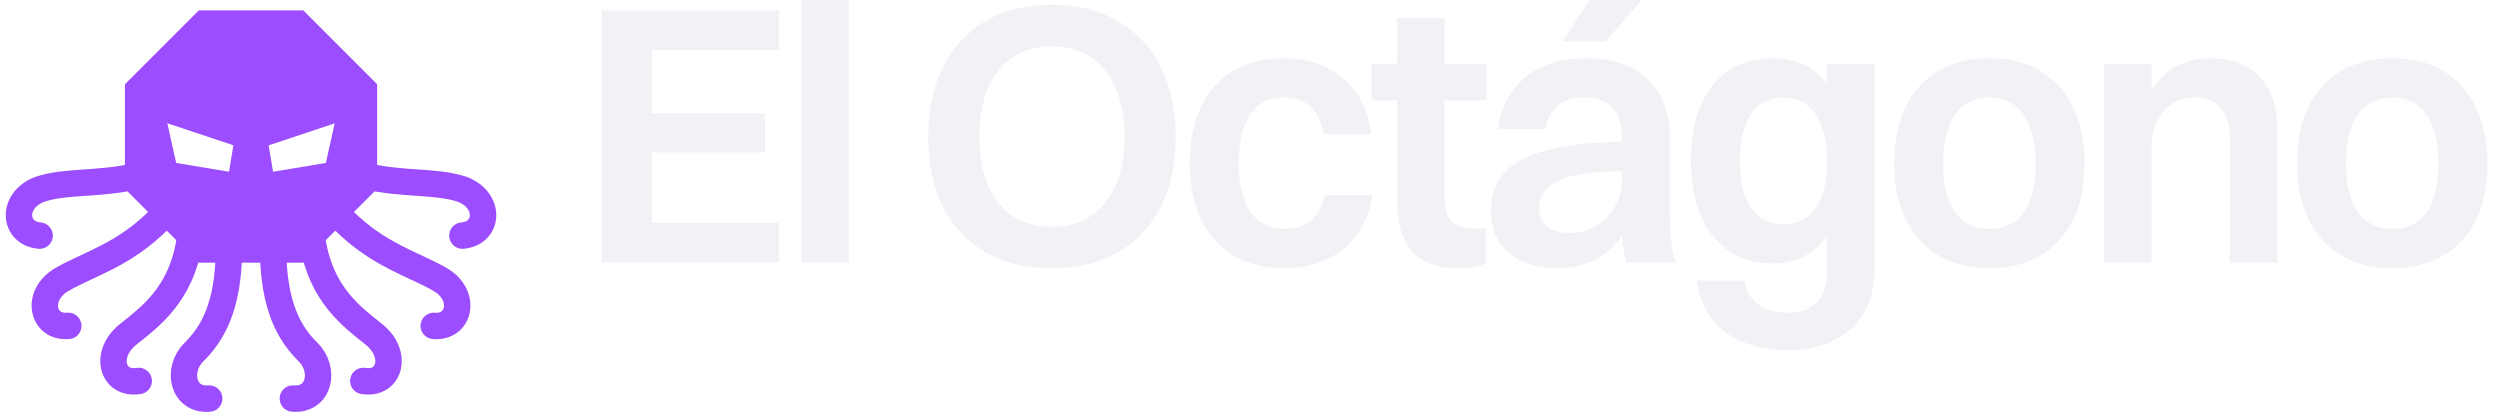
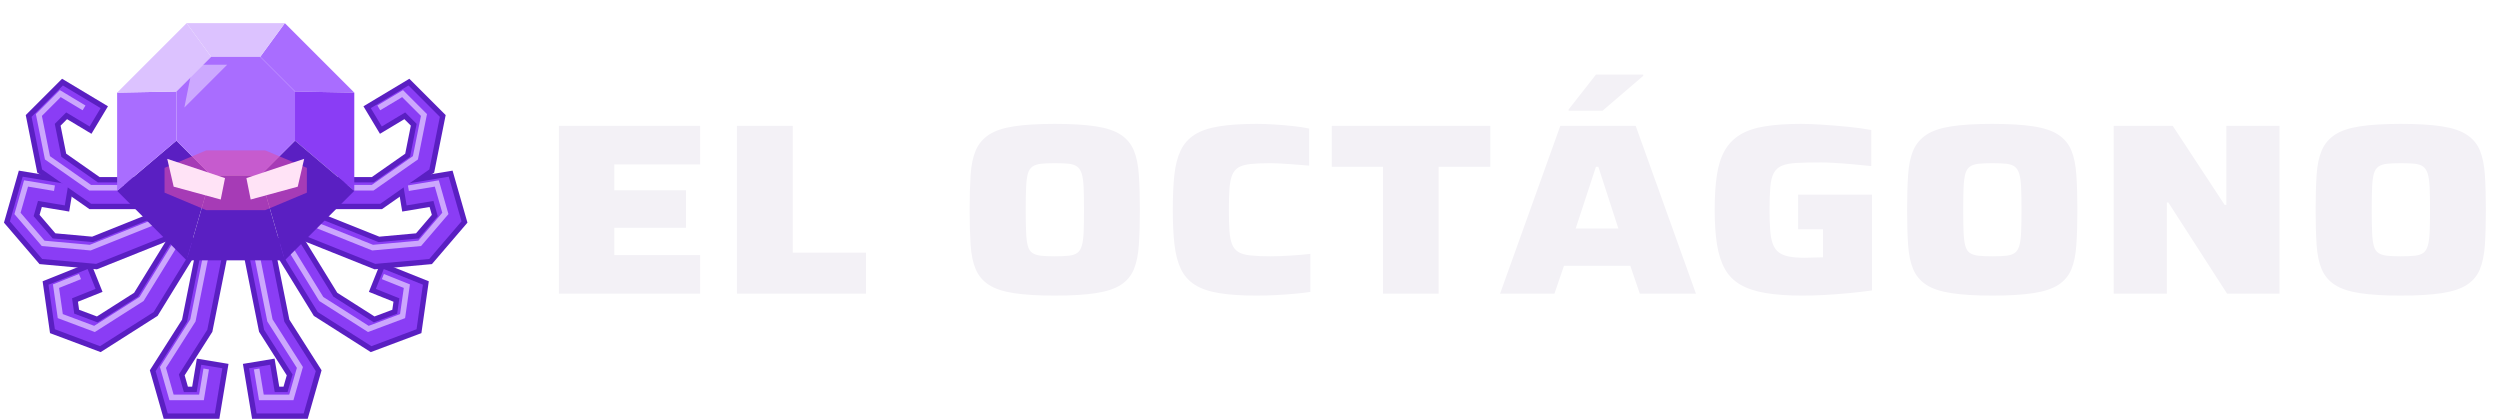
- <svg xmlns="http://www.w3.org/2000/svg" viewBox="14 38 1135.36 190" role="img" aria-label="El Octágono">
-   <g fill="none" stroke="#9b4dff" stroke-width="12" stroke-linecap="round">
-     <path d="M118 150 C118 178 110 190 102 198 C94 206 97 220 109 219" />
-     <path d="M100 148 C96 172 82 182 72 190 C61 199 65 213 77 211" />
-     <path d="M86 138 C70 154 54 158 42 165 C30 172 33 187 45 186" />
-     <path d="M76 118 C58 122 44 120 32 124 C19 129 20 144 32 145" />
-     <path d="M138 150 C138 178 146 190 154 198 C162 206 159 220 147 219" />
-     <path d="M156 148 C160 172 174 182 184 190 C195 199 191 213 179 211" />
-     <path d="M170 138 C186 154 202 158 214 165 C226 172 223 187 211 186" />
-     <path d="M180 118 C198 122 212 120 224 124 C237 129 236 144 224 145" />
+ <svg xmlns="http://www.w3.org/2000/svg" viewBox="0 0 595.97 100" role="img" aria-label="El Octágono">
+   <g transform="translate(-9.09 -13.13) scale(0.51)">
+     <g fill="none" stroke-linejoin="miter" stroke-miterlimit="6" stroke-linecap="square">
+       <g stroke="#5a1fc2" stroke-width="15">
+         <path d="M88 116 L62 116 L42 102 L38 82 L48 72 L58 78" />
+         <path d="M92 132 L62 144 L40 142 L28 128 L32 114 L44 116" />
+         <path d="M102 142 L86 168 L64 182 L48 176 L46 162 L56 158" />
+         <path d="M116 148 L110 178 L96 200 L100 214 L114 214 L116 202" />
+         <path d="M168 116 L194 116 L214 102 L218 82 L208 72 L198 78" />
+         <path d="M164 132 L194 144 L216 142 L228 128 L224 114 L212 116" />
+         <path d="M154 142 L170 168 L192 182 L208 176 L210 162 L200 158" />
+         <path d="M140 148 L146 178 L160 200 L156 214 L142 214 L140 202" />
+       </g>
+       <g stroke="#8a3df5" stroke-width="10">
+         <path d="M88 116 L62 116 L42 102 L38 82 L48 72 L58 78" />
+         <path d="M92 132 L62 144 L40 142 L28 128 L32 114 L44 116" />
+         <path d="M102 142 L86 168 L64 182 L48 176 L46 162 L56 158" />
+         <path d="M116 148 L110 178 L96 200 L100 214 L114 214 L116 202" />
+         <path d="M168 116 L194 116 L214 102 L218 82 L208 72 L198 78" />
+         <path d="M164 132 L194 144 L216 142 L228 128 L224 114 L212 116" />
+         <path d="M154 142 L170 168 L192 182 L208 176 L210 162 L200 158" />
+         <path d="M140 148 L146 178 L160 200 L156 214 L142 214 L140 202" />
+       </g>
+       <g stroke="#dcc2ff" stroke-width="2.6" opacity="0.8">
+         <path d="M86 113.5 L60 113.5 L40 99.5 L36 79.5 L46 69.5 L56 75.5" />
+         <path d="M90 129.5 L60 141.5 L38 139.5 L26 125.5 L30 111.5 L42 113.5" />
+         <path d="M100 139.5 L84 165.5 L62 179.5 L46 173.5 L44 159.5 L54 155.5" />
+         <path d="M114 145.5 L108 175.5 L94 197.5 L98 211.5 L112 211.5 L114 199.5" />
+         <path d="M166 113.5 L192 113.5 L212 99.5 L216 79.5 L206 69.5 L196 75.5" />
+         <path d="M162 129.5 L192 141.5 L214 139.5 L226 125.5 L222 111.5 L210 113.5" />
+         <path d="M152 139.5 L168 165.5 L190 179.5 L206 173.5 L208 159.5 L198 155.5" />
+         <path d="M138 145.5 L144 175.5 L158 197.5 L154 211.5 L140 211.5 L138 199.5" />
+       </g>
+     </g>
+     <path fill="#a96dff" d="M150.96 36.57 L183.43 69.04 L155.72 68.52 L139.48 52.28 Z" />
+     <path fill="#8a3df5" d="M183.43 69.04 L183.43 114.96 L155.72 91.48 L155.72 68.52 Z" />
+     <path fill="#5a1fc2" d="M183.43 114.96 L150.96 147.43 L139.48 107.72 L155.72 91.48 Z" />
+     <path fill="#5a1fc2" d="M150.96 147.43 L105.04 147.43 L116.52 107.72 L139.48 107.72 Z" />
+     <path fill="#5a1fc2" d="M105.04 147.43 L72.57 114.96 L100.28 91.48 L116.52 107.72 Z" />
+     <path fill="#a96dff" d="M72.57 114.96 L72.57 69.04 L100.28 68.52 L100.28 91.48 Z" />
+     <path fill="#dcc2ff" d="M72.57 69.04 L105.04 36.57 L116.52 52.28 L100.28 68.52 Z" />
+     <path fill="#dcc2ff" d="M105.04 36.57 L150.96 36.57 L139.48 52.28 L116.52 52.28 Z" />
+     <path fill="#a96dff" d="M139.48 52.28 L155.72 68.52 L155.72 91.48 L139.48 107.72 L116.52 107.72 L100.28 91.48 L100.28 68.52 L116.52 52.28 Z" />
+     <path fill="#dcc2ff" opacity="0.7" d="M108 56 L124 56 L104 76 Z" />
+     <path fill="#d94fae" opacity="0.6" d="M141.78 96.03 L161.26 104.21 L161.26 115.79 L141.78 123.97 L114.22 123.97 L94.74 115.79 L94.74 104.21 L114.22 96.03 Z" />
+     <path fill="#ffe3f6" d="M96 100 L123 109 L121 119 L99 113 Z M157 113 L135 119 L133 109 L160 100 Z" />
  </g>
-   <path fill="#9b4dff" fill-rule="evenodd" d="M151.73 42.72 L185.28 76.27 L185.28 123.73 L151.73 157.28 L104.27 157.28 L70.72 123.73 L70.72 76.27 L104.27 42.72 Z M90 94 L120 104 L118 116 L94 112 Z M162 112 L138 116 L136 104 L166 94 Z" />
-   <path fill="#f3f1f6" d="M367.82 157.28L287.29 157.28L287.29 42.72L367.82 42.72L367.82 60.75L310.03 60.75L310.03 89.39L361.42 89.39L361.42 107.24L310.03 107.24L310.03 139.25L367.82 139.25L367.82 157.28ZM399.49 157.28L377.93 157.28L377.93 35.98L399.49 35.98L399.49 157.28ZM532.84 143.80Q517.76 159.81 491.64 159.81Q465.53 159.81 450.54 143.80Q435.54 127.80 435.54 100.17Q435.54 72.54 450.62 56.37Q465.70 40.19 491.64 40.19Q517.59 40.19 532.75 56.37Q547.91 72.54 547.91 100.17Q547.91 127.80 532.84 143.80ZM467.47 130.16Q476.14 140.94 491.64 140.94Q507.14 140.94 515.90 130.07Q524.66 119.21 524.66 100.17L524.66 100.17Q524.66 80.96 515.90 70.01Q507.14 59.06 491.64 59.06Q476.14 59.06 467.47 70.01Q458.79 80.96 458.79 100.17Q458.79 119.37 467.47 130.16ZM636.70 98.99L636.70 98.99L615.13 98.99Q612.27 82.31 596.94 82.31L596.94 82.31Q587.00 82.31 581.78 90.06Q576.55 97.81 576.55 112.30L576.55 112.30Q576.55 126.62 581.95 134.28Q587.34 141.95 597.61 141.95L597.61 141.95Q612.44 141.95 615.64 126.62L615.64 126.62L637.37 126.62Q634.51 142.96 623.73 151.38Q612.94 159.81 597.11 159.81L597.11 159.81Q577.23 159.81 565.77 147.09Q554.32 134.37 554.32 112.30L554.32 112.30Q554.32 89.55 565.77 77.00Q577.23 64.45 596.94 64.45L596.94 64.45Q612.94 64.45 623.73 73.30Q634.51 82.14 636.70 98.99ZM648.49 129.15L648.49 129.15L648.49 83.66L636.87 83.66L636.87 66.98L648.49 66.98L648.49 46.26L670.06 46.26L670.06 66.98L689.09 66.98L689.09 83.66L670.06 83.66L670.06 127.29Q670.06 134.87 673.09 138.33Q676.12 141.78 684.71 141.78L684.71 141.78L688.76 141.78L688.76 157.62Q684.38 159.81 675.62 159.81L675.62 159.81Q648.49 159.81 648.49 129.15ZM743.17 56.87L723.63 56.87L737.28 35.98L761.37 35.98L743.17 56.87ZM715.88 96.63L715.88 96.63L694.15 96.63Q696.34 81.47 706.87 72.96Q717.40 64.45 734.41 64.45L734.41 64.45Q752.78 64.45 762.55 74.22Q772.32 84.00 772.32 100.17L772.32 100.17L772.32 135.21Q772.32 149.70 775.01 157.28L775.01 157.28L752.61 157.28Q751.09 153.24 750.75 144.98L750.75 144.98Q740.31 159.81 721.44 159.81L721.44 159.81Q707.79 159.81 699.45 153.07Q691.12 146.33 691.12 133.69L691.12 133.69Q691.12 114.49 711.84 107.58L711.84 107.58Q726.49 102.70 750.59 102.36L750.59 102.36L750.59 100.17Q750.59 82.31 733.06 82.31L733.06 82.31Q725.65 82.31 721.27 86.10Q716.89 89.89 715.88 96.63ZM712.85 132.52L712.85 132.52Q712.85 137.74 716.64 140.77Q720.43 143.80 727.00 143.80L727.00 143.80Q736.94 143.80 743.76 136.73Q750.59 129.65 750.59 119.54L750.59 119.54L750.59 115.67Q729.19 116.00 721.02 120.39Q712.85 124.77 712.85 132.52ZM818.99 157.62L818.99 157.62Q801.80 157.62 791.86 145.15Q781.92 132.68 781.92 111.12L781.92 111.12Q781.92 88.88 791.86 76.67Q801.80 64.45 818.99 64.45L818.99 64.45Q835.16 64.45 843.75 76.08L843.75 76.08L843.75 66.98L865.32 66.98L865.32 160.14Q865.32 177.83 854.45 187.44Q843.58 197.04 826.06 197.04L826.06 197.04Q808.88 197.04 797.84 189.04Q786.81 181.04 784.45 165.37L784.45 165.37L806.18 165.37Q807.19 172.44 812.42 176.23Q817.64 180.02 825.72 180.02L825.72 180.02Q843.75 180.02 843.75 160.48L843.75 160.48L843.75 145.32Q834.82 157.62 818.99 157.62ZM823.87 139.76L823.87 139.76Q833.64 139.76 838.70 132.43Q843.75 125.10 843.75 111.12L843.75 111.12Q843.75 97.30 838.53 89.81Q833.31 82.31 823.87 82.31L823.87 82.31Q814.27 82.31 809.21 89.72Q804.16 97.14 804.16 111.12L804.16 111.12Q804.16 124.93 809.21 132.35Q814.27 139.76 823.87 139.76ZM917.54 159.81L917.54 159.81Q897.49 159.81 885.87 147.09Q874.24 134.37 874.24 112.30L874.24 112.30Q874.24 89.55 885.87 77.00Q897.49 64.45 917.54 64.45Q937.59 64.45 949.13 77.26Q960.67 90.06 960.67 112.30L960.67 112.30Q960.67 134.71 949.05 147.26Q937.42 159.81 917.54 159.81ZM901.87 134.28Q907.27 141.95 917.54 141.95Q927.82 141.95 933.13 134.37Q938.43 126.79 938.43 112.30Q938.43 97.81 933.04 90.06Q927.65 82.31 917.54 82.31L917.54 82.31Q907.27 82.31 901.87 89.98Q896.48 97.64 896.48 112.30L896.48 112.30Q896.48 126.62 901.87 134.28ZM991.16 157.28L969.60 157.28L969.60 66.98L991.16 66.98L991.16 79.11Q1000.09 64.45 1017.95 64.45L1017.95 64.45Q1031.93 64.45 1040.11 72.79Q1048.28 81.13 1048.28 97.14L1048.28 97.14L1048.28 157.28L1026.71 157.28L1026.71 101.52Q1026.71 82.31 1010.54 82.31L1010.54 82.31Q1001.78 82.31 996.47 88.88Q991.16 95.45 991.16 104.89L991.16 104.89L991.16 157.28ZM1100.50 159.81L1100.50 159.81Q1080.45 159.81 1068.83 147.09Q1057.21 134.37 1057.21 112.30L1057.21 112.30Q1057.21 89.55 1068.83 77.00Q1080.45 64.45 1100.50 64.45Q1120.55 64.45 1132.09 77.26Q1143.63 90.06 1143.63 112.30L1143.63 112.30Q1143.63 134.71 1132.01 147.26Q1120.38 159.81 1100.50 159.81ZM1084.83 134.28Q1090.23 141.95 1100.50 141.95Q1110.78 141.95 1116.09 134.37Q1121.39 126.79 1121.39 112.30Q1121.39 97.81 1116.00 90.06Q1110.61 82.31 1100.50 82.31L1100.50 82.31Q1090.23 82.31 1084.83 89.98Q1079.44 97.64 1079.44 112.30L1079.44 112.30Q1079.44 126.62 1084.83 134.28Z" />
+   <path fill="#f3f1f6" d="M166.90 70L133.24 70L133.24 30.00L166.90 30.00L166.90 39.19L146.44 39.19L146.44 45.35L163.53 45.35L163.53 54.30L146.44 54.30L146.44 60.81L166.90 60.81L166.90 70ZM206.44 70L175.68 70L175.68 30.00L188.99 30.00L188.99 60.23L206.44 60.23L206.44 70ZM251.44 70.47L251.44 70.47Q245.51 70.47 241.70 69.88Q237.89 69.30 235.74 67.91Q233.59 66.51 232.60 64.19Q231.61 61.86 231.38 58.37Q231.15 54.88 231.15 50.06L231.15 50.06Q231.15 45.23 231.38 41.72Q231.61 38.20 232.60 35.87Q233.59 33.55 235.74 32.12Q237.89 30.70 241.70 30.12Q245.51 29.53 251.44 29.53L251.44 29.53Q257.43 29.53 261.23 30.12Q265.04 30.70 267.19 32.12Q269.34 33.55 270.30 35.87Q271.26 38.20 271.49 41.72Q271.73 45.23 271.73 50.06L271.73 50.06Q271.73 54.88 271.49 58.37Q271.26 61.86 270.30 64.19Q269.34 66.51 267.19 67.91Q265.04 69.30 261.23 69.88Q257.43 70.47 251.44 70.47ZM251.44 61.10L251.44 61.10Q253.53 61.10 254.81 60.96Q256.09 60.81 256.81 60.29Q257.54 59.77 257.89 58.58Q258.24 57.38 258.33 55.32Q258.41 53.26 258.41 50.06L258.41 50.06Q258.41 46.80 258.33 44.74Q258.24 42.67 257.89 41.48Q257.54 40.29 256.81 39.74Q256.09 39.19 254.81 39.04Q253.53 38.90 251.44 38.90L251.44 38.90Q249.46 38.90 248.15 39.04Q246.84 39.19 246.09 39.74Q245.33 40.29 245.01 41.48Q244.69 42.67 244.61 44.74Q244.52 46.80 244.52 50.06L244.52 50.06Q244.52 53.26 244.61 55.32Q244.69 57.38 245.01 58.58Q245.33 59.77 246.09 60.29Q246.84 60.81 248.15 60.96Q249.46 61.10 251.44 61.10ZM299.52 70.47L299.52 70.47Q294.23 70.47 290.65 69.88Q287.08 69.30 284.87 67.91Q282.66 66.51 281.52 64.16Q280.39 61.80 279.98 58.31Q279.58 54.83 279.58 50L279.58 50Q279.58 45.17 279.95 41.69Q280.33 38.20 281.47 35.84Q282.60 33.49 284.81 32.09Q287.02 30.70 290.62 30.12Q294.23 29.53 299.52 29.53L299.52 29.53Q301.61 29.53 303.88 29.68Q306.15 29.83 308.30 30.06Q310.45 30.29 312.08 30.64L312.08 30.64L312.08 39.48Q309.40 39.24 307.60 39.13Q305.80 39.01 304.69 38.95Q303.59 38.90 302.83 38.90L302.83 38.90Q299.98 38.90 298.12 39.10Q296.26 39.30 295.24 39.91Q294.23 40.52 293.73 41.74Q293.24 42.97 293.09 44.97Q292.95 46.98 292.95 50L292.95 50Q292.95 53.02 293.09 55.06Q293.24 57.09 293.73 58.28Q294.23 59.48 295.24 60.09Q296.26 60.70 298.12 60.90Q299.98 61.10 302.83 61.10L302.83 61.10Q304.98 61.10 307.66 60.93Q310.33 60.76 312.37 60.52L312.37 60.52L312.37 69.59Q310.80 69.83 308.62 70.03Q306.44 70.23 304.08 70.35Q301.73 70.47 299.52 70.47ZM342.95 70L329.69 70L329.69 39.77L317.48 39.77L317.48 30.00L355.27 30.00L355.27 39.77L342.95 39.77L342.95 70ZM370.56 70L357.60 70L371.96 30.00L389.93 30.00L404.29 70L390.91 70L388.65 63.37L372.83 63.37L370.56 70ZM380.45 39.77L375.62 54.48L385.80 54.48L381.03 39.77L380.45 39.77ZM382.02 26.40L373.94 26.40L373.94 26.10L380.45 17.79L391.73 17.79L391.73 18.08L382.02 26.40ZM429.69 70.47L429.69 70.47Q424.52 70.47 420.88 69.85Q417.25 69.24 414.87 67.85Q412.48 66.45 411.18 64.10Q409.87 61.74 409.31 58.28Q408.76 54.83 408.76 50L408.76 50Q408.76 45.17 409.29 41.72Q409.81 38.26 411.15 35.90Q412.48 33.55 414.81 32.12Q417.13 30.70 420.71 30.12Q424.29 29.53 429.34 29.53L429.34 29.53Q431.73 29.53 434.66 29.74Q437.60 29.94 440.59 30.23Q443.59 30.52 446.09 30.99L446.09 30.99L446.09 39.59Q443.94 39.36 441.64 39.16Q439.34 38.95 437.34 38.84Q435.33 38.72 434.05 38.72L434.05 38.72Q430.62 38.72 428.36 38.84Q426.09 38.95 424.78 39.51Q423.47 40.06 422.83 41.28Q422.19 42.50 422.02 44.62Q421.84 46.74 421.84 50L421.84 50Q421.84 52.85 421.99 54.85Q422.13 56.86 422.63 58.17Q423.12 59.48 424.05 60.17Q424.98 60.87 426.49 61.16Q428.01 61.45 430.27 61.45L430.27 61.45Q430.74 61.45 431.52 61.42Q432.31 61.40 433.12 61.37Q433.94 61.34 434.58 61.34L434.58 61.34L434.58 54.65L428.65 54.65L428.65 46.40L446.26 46.40L446.26 69.24Q443.76 69.59 440.77 69.88Q437.77 70.17 434.90 70.32Q432.02 70.47 429.69 70.47ZM474.93 70.47L474.93 70.47Q468.99 70.47 465.19 69.88Q461.38 69.30 459.23 67.91Q457.08 66.51 456.09 64.19Q455.10 61.86 454.87 58.37Q454.63 54.88 454.63 50.06L454.63 50.06Q454.63 45.23 454.87 41.72Q455.10 38.20 456.09 35.87Q457.08 33.55 459.23 32.12Q461.38 30.70 465.19 30.12Q468.99 29.53 474.93 29.53L474.93 29.53Q480.91 29.53 484.72 30.12Q488.53 30.70 490.68 32.12Q492.83 33.55 493.79 35.87Q494.75 38.20 494.98 41.72Q495.22 45.23 495.22 50.06L495.22 50.06Q495.22 54.88 494.98 58.37Q494.75 61.86 493.79 64.19Q492.83 66.51 490.68 67.91Q488.53 69.30 484.72 69.88Q480.91 70.47 474.93 70.47ZM474.93 61.10L474.93 61.10Q477.02 61.10 478.30 60.96Q479.58 60.81 480.30 60.29Q481.03 59.77 481.38 58.58Q481.73 57.38 481.81 55.32Q481.90 53.26 481.90 50.06L481.90 50.06Q481.90 46.80 481.81 44.74Q481.73 42.67 481.38 41.48Q481.03 40.29 480.30 39.74Q479.58 39.19 478.30 39.04Q477.02 38.90 474.93 38.90L474.93 38.90Q472.95 38.90 471.64 39.04Q470.33 39.19 469.58 39.74Q468.82 40.29 468.50 41.48Q468.18 42.67 468.09 44.74Q468.01 46.80 468.01 50.06L468.01 50.06Q468.01 53.26 468.09 55.32Q468.18 57.38 468.50 58.58Q468.82 59.77 469.58 60.29Q470.33 60.81 471.64 60.96Q472.95 61.10 474.93 61.10ZM516.55 70L503.88 70L503.88 30.00L517.95 30.00L530.33 48.84L530.74 48.84L530.74 30.00L543.41 30.00L543.41 70L530.91 70L516.90 48.26L516.55 48.26L516.55 70ZM572.31 70.47L572.31 70.47Q566.38 70.47 562.57 69.88Q558.76 69.30 556.61 67.91Q554.46 66.51 553.47 64.19Q552.48 61.86 552.25 58.37Q552.02 54.88 552.02 50.06L552.02 50.06Q552.02 45.23 552.25 41.72Q552.48 38.20 553.47 35.87Q554.46 33.55 556.61 32.12Q558.76 30.70 562.57 30.12Q566.38 29.53 572.31 29.53L572.31 29.53Q578.30 29.53 582.11 30.12Q585.91 30.70 588.06 32.12Q590.22 33.55 591.18 35.87Q592.13 38.20 592.37 41.72Q592.60 45.23 592.60 50.06L592.60 50.06Q592.60 54.88 592.37 58.37Q592.13 61.86 591.18 64.19Q590.22 66.51 588.06 67.91Q585.91 69.30 582.11 69.88Q578.30 70.47 572.31 70.47ZM572.31 61.10L572.31 61.10Q574.40 61.10 575.68 60.96Q576.96 60.81 577.69 60.29Q578.41 59.77 578.76 58.58Q579.11 57.38 579.20 55.32Q579.29 53.26 579.29 50.06L579.29 50.06Q579.29 46.80 579.20 44.74Q579.11 42.67 578.76 41.48Q578.41 40.29 577.69 39.74Q576.96 39.19 575.68 39.04Q574.40 38.90 572.31 38.90L572.31 38.90Q570.33 38.90 569.02 39.04Q567.72 39.19 566.96 39.74Q566.20 40.29 565.88 41.48Q565.56 42.67 565.48 44.74Q565.39 46.80 565.39 50.06L565.39 50.06Q565.39 53.26 565.48 55.32Q565.56 57.38 565.88 58.58Q566.20 59.77 566.96 60.29Q567.72 60.81 569.02 60.96Q570.33 61.10 572.31 61.10Z" />
</svg>
